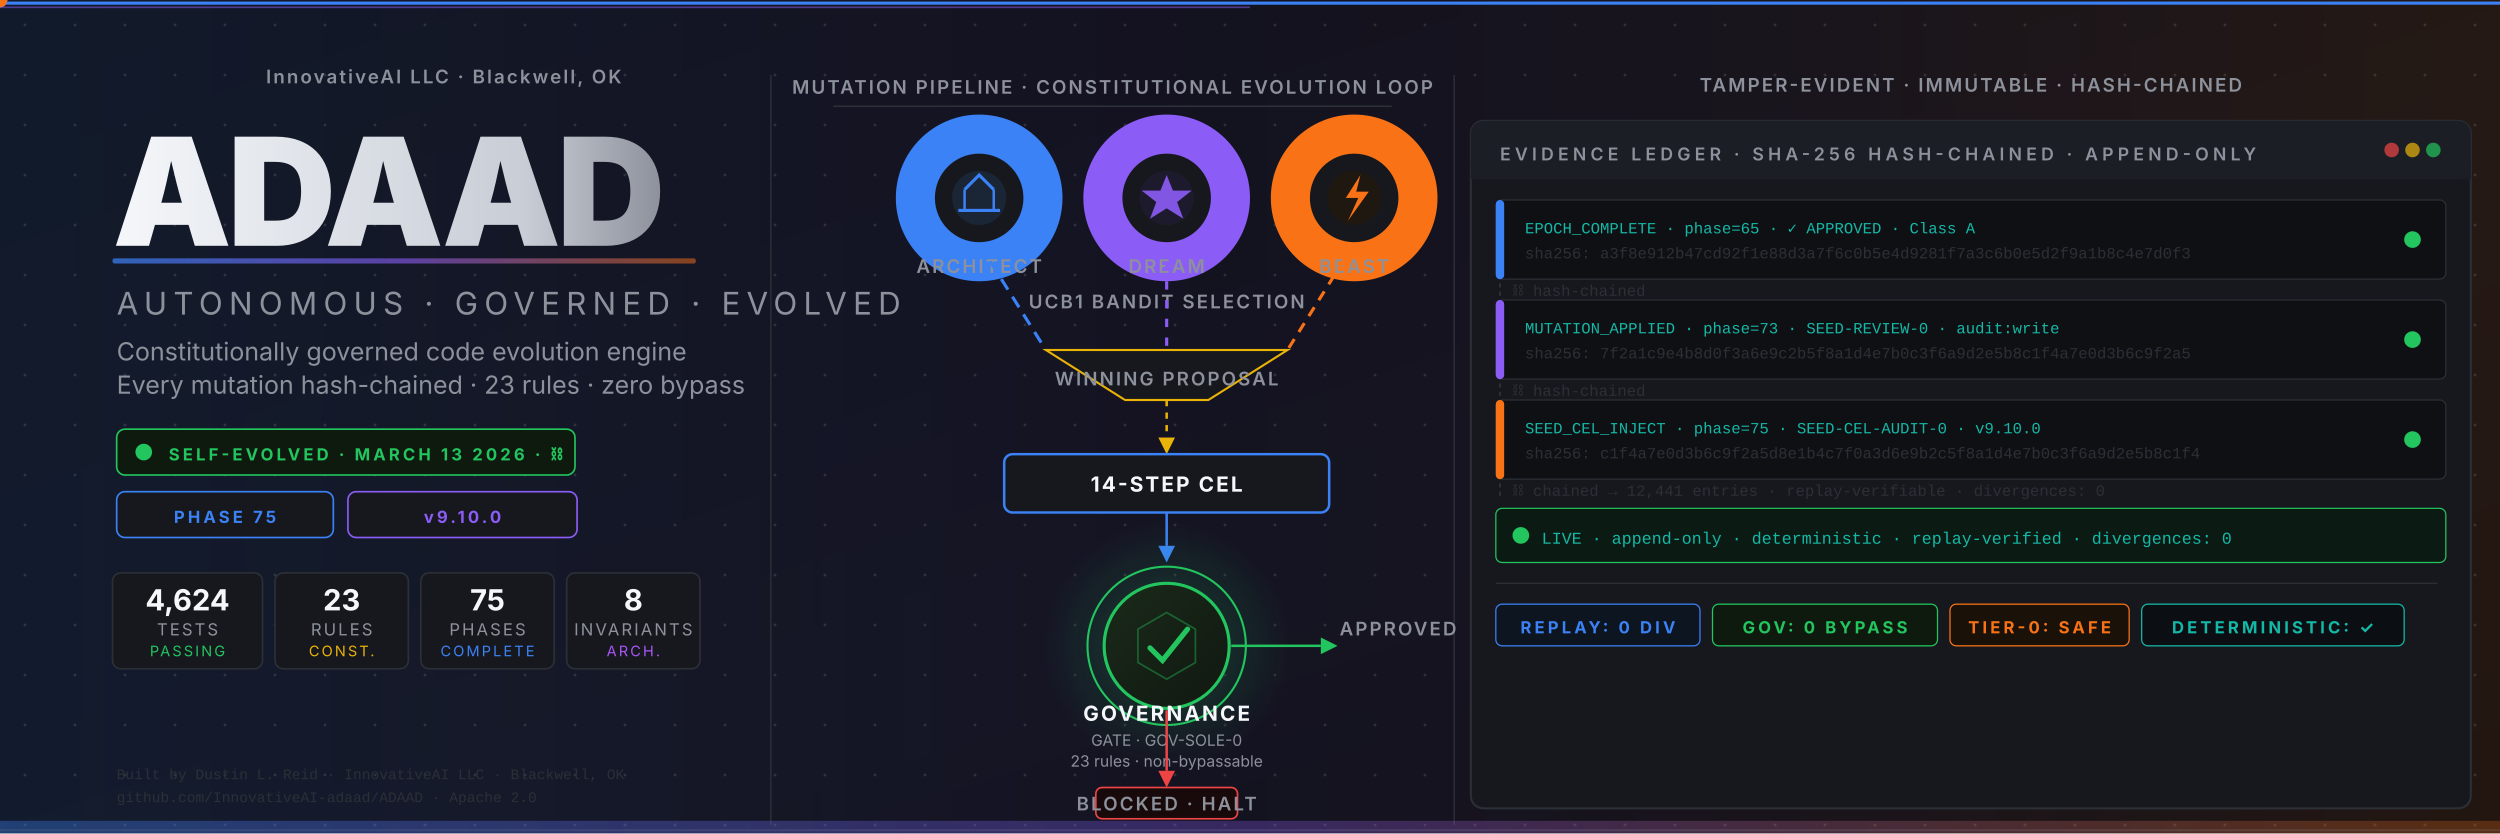
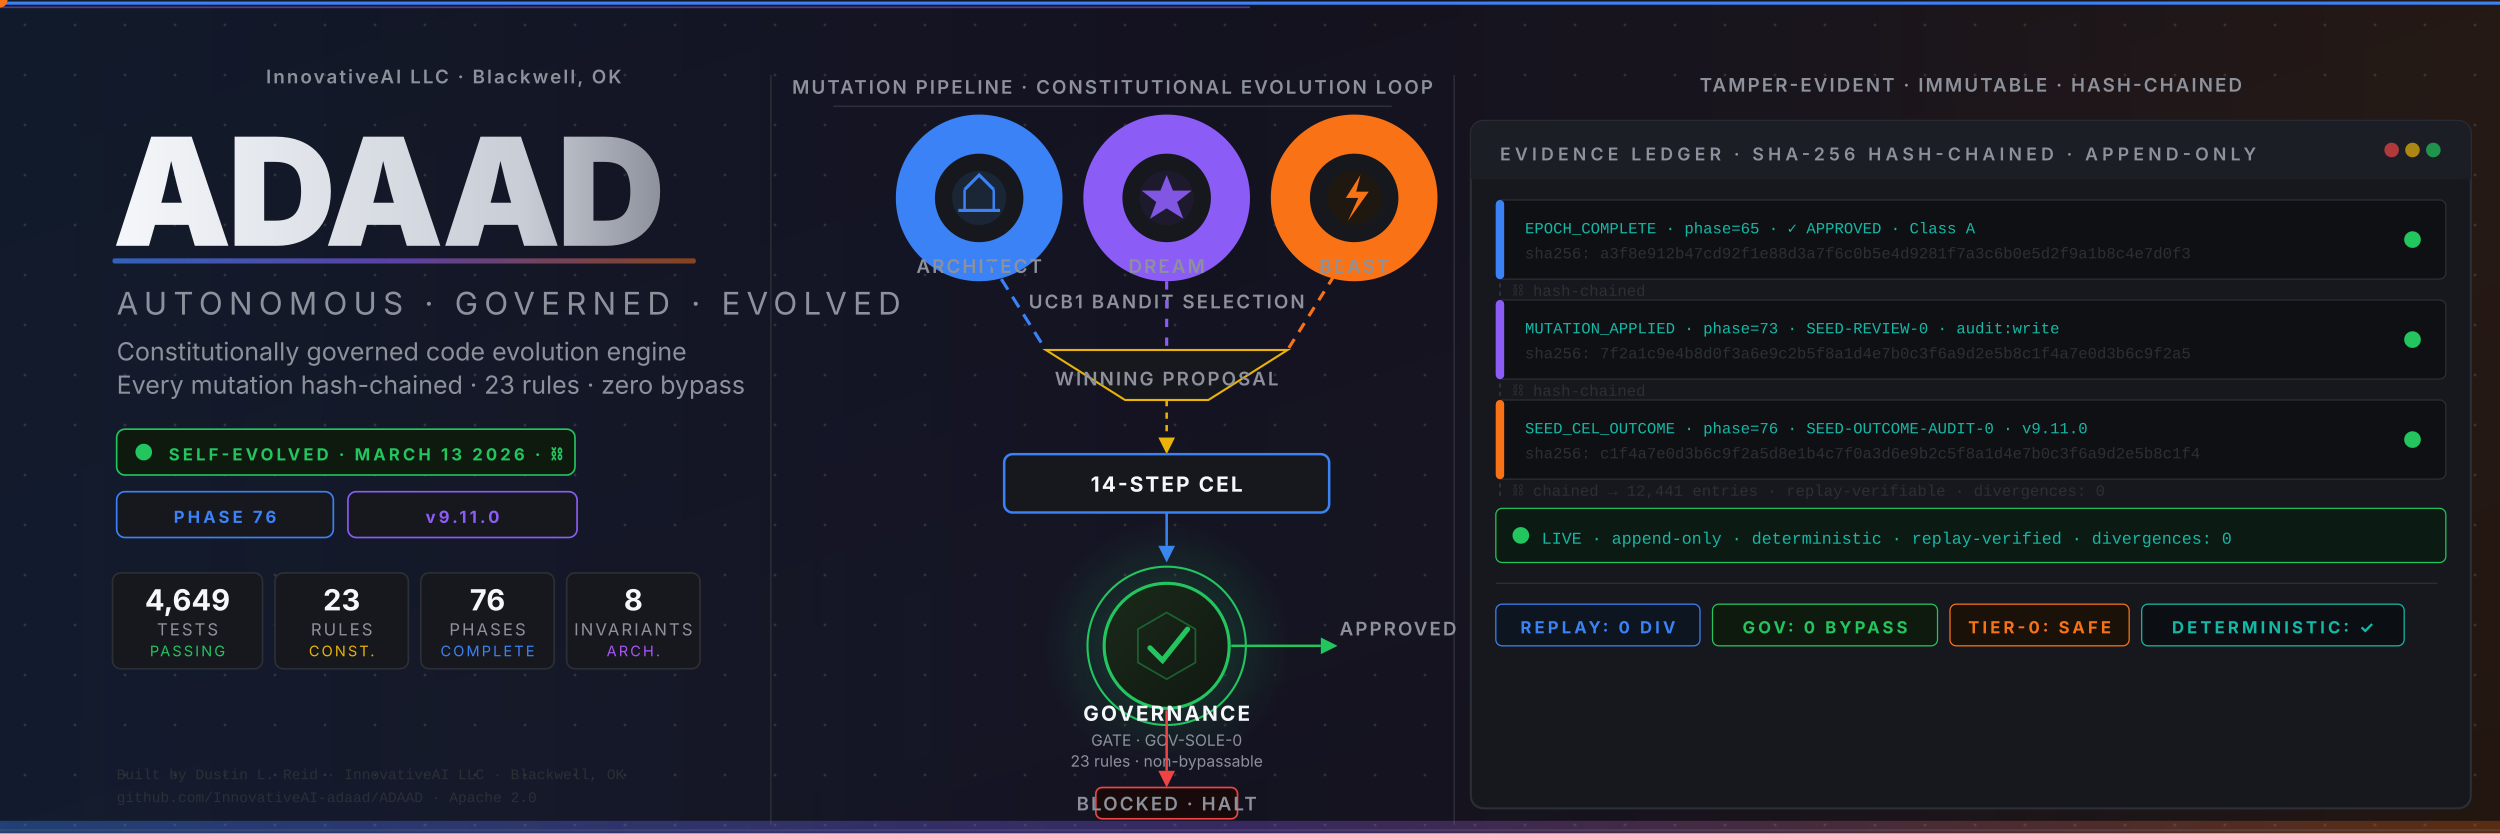
<svg xmlns="http://www.w3.org/2000/svg" viewBox="0 0 1200 400" width="1200" height="400">
  <defs>
    <style>
      .logo-text { font-family:'Inter',Arial,sans-serif;font-weight:900;font-size:72px;letter-spacing:-2px; }
      .logo-sub  { font-family:'Inter',Arial,sans-serif;font-weight:400;font-size:15px;letter-spacing:3px; }
      .pill-text { font-family:'Inter',Arial,sans-serif;font-weight:700;font-size:8px;letter-spacing:1.5px; }
      .node-lbl  { font-family:'Inter',Arial,sans-serif;font-weight:600;font-size:9px;fill:#8c919b;letter-spacing:1px; }
      .gate-lbl  { font-family:'Inter',Arial,sans-serif;font-weight:700;font-size:10px;fill:#f5f7fa;letter-spacing:1px; }
      .gate-sub  { font-family:'Inter',Arial,sans-serif;font-weight:400;font-size:7.5px;fill:#8c919b; }
      .stat-num  { font-family:'Inter',Arial,sans-serif;font-weight:700;font-size:14px;fill:#f5f7fa; }
      .stat-lbl  { font-family:'Inter',Arial,sans-serif;font-weight:400;font-size:8px;fill:#8c919b;letter-spacing:1px; }
      .hash-text { font-family:'JetBrains Mono','Courier New',monospace;font-size:7.5px;fill:#2b2f36; }
      .hash-live { font-family:'JetBrains Mono','Courier New',monospace;font-size:7.5px;fill:#14b8a6; }
      .corner-tx { font-family:'JetBrains Mono','Courier New',monospace;font-size:7px;fill:#2b2f36; }

      @keyframes gridShimmer{0%{opacity:.04}50%{opacity:.09}100%{opacity:.04}}
      .grid{animation:gridShimmer 8s ease-in-out infinite}

      @keyframes chainFlow{0%{stroke-dashoffset:60;opacity:.3}50%{opacity:.8}100%{stroke-dashoffset:0;opacity:.3}}
      .chain-b{stroke:#3b82f6;stroke-width:1.5;fill:none;stroke-dasharray:6 4;animation:chainFlow 2.5s linear infinite}
      .chain-v{stroke:#8b5cf6;stroke-width:1.5;fill:none;stroke-dasharray:4 5;animation:chainFlow 3s linear infinite reverse}
      .chain-o{stroke:#f97316;stroke-width:1.5;fill:none;stroke-dasharray:5 4;animation:chainFlow 2.8s linear infinite}
      .chain-g{stroke:#22c55e;stroke-width:1.2;fill:none;stroke-dasharray:4 4;animation:chainFlow 2s linear infinite}

      @keyframes orbB{0%,100%{r:36;opacity:.12}50%{r:48;opacity:.05}}
      @keyframes orbV{0%,100%{r:36;opacity:.12}50%{r:48;opacity:.05}}
      @keyframes orbO{0%,100%{r:36;opacity:.12}50%{r:48;opacity:.05}}
      .glow-b{fill:#3b82f6;animation:orbB 3s ease-in-out infinite}
      .glow-v{fill:#8b5cf6;animation:orbV 3.4s ease-in-out .5s infinite}
      .glow-o{fill:#f97316;animation:orbO 2.8s ease-in-out 1s infinite}

      @keyframes gRing1{0%,100%{r:30;stroke-opacity:.7;stroke-width:1.5}50%{r:40;stroke-opacity:.1;stroke-width:.5}}
      @keyframes gRing2{0%,100%{r:40;stroke-opacity:.35;stroke-width:1}50%{r:52;stroke-opacity:.05;stroke-width:.3}}
      .gate-r1{fill:none;stroke:#22c55e;animation:gRing1 2s ease-in-out infinite}
      .gate-r2{fill:none;stroke:#22c55e;animation:gRing2 2s ease-in-out .6s infinite}

      @keyframes blink{0%,90%,100%{opacity:1}95%{opacity:.2}}
      .blink{animation:blink 3s ease-in-out infinite}

      @keyframes borderSweep{0%{stroke-dashoffset:1200}100%{stroke-dashoffset:0}}
      .bsweep{fill:none;stroke:#3b82f6;stroke-width:1.5;stroke-dasharray:1200;animation:borderSweep 3s linear forwards}
      .bsweepv{fill:none;stroke:#8b5cf6;stroke-width:.8;stroke-dasharray:600;animation:borderSweep 4s linear 1s forwards;opacity:.5}

      @keyframes ledIn{0%{opacity:0;transform:translateX(-4px)}20%{opacity:1;transform:translateX(0)}80%{opacity:1}100%{opacity:.55}}
      .led1{animation:ledIn 4s ease-in-out infinite}
      .led2{animation:ledIn 4s ease-in-out 1.3s infinite}
      .led3{animation:ledIn 4s ease-in-out 2.6s infinite}

      @keyframes pillBounce{0%,100%{transform:translateY(0)}50%{transform:translateY(-2px)}}
      .pill{animation:pillBounce 3s ease-in-out infinite}

      @keyframes pkt{0%{offset-distance:0%;opacity:0}10%{opacity:1}90%{opacity:1}100%{offset-distance:100%;opacity:0}}
      .pktB{fill:#3b82f6;offset-path:path("M 500,175 L 540,200");animation:pkt 2.5s linear infinite}
      .pktV{fill:#8b5cf6;offset-path:path("M 560,175 L 560,200");animation:pkt 3s linear .6s infinite}
      .pktO{fill:#f97316;offset-path:path("M 620,175 L 580,200");animation:pkt 2.8s linear 1.2s infinite}
    </style>
    <linearGradient id="bgG" x1="0%" y1="0%" x2="100%" y2="100%">
      <stop offset="0%" stop-color="#0b0c0f" />
      <stop offset="60%" stop-color="#0d0f14" />
      <stop offset="100%" stop-color="#0b0c0f" />
    </linearGradient>
    <linearGradient id="hdrG" x1="0%" y1="0%" x2="100%" y2="0%">
      <stop offset="0%" stop-color="#3b82f6" stop-opacity=".12" />
      <stop offset="50%" stop-color="#8b5cf6" stop-opacity=".06" />
      <stop offset="100%" stop-color="#f97316" stop-opacity=".10" />
    </linearGradient>
    <linearGradient id="logoG" x1="0%" y1="0%" x2="100%" y2="0%">
      <stop offset="0%" stop-color="#f5f7fa" />
      <stop offset="75%" stop-color="#c8cdd6" />
      <stop offset="100%" stop-color="#8c919b" />
    </linearGradient>
    <linearGradient id="barG" x1="0%" y1="0%" x2="100%" y2="0%">
      <stop offset="0%" stop-color="#3b82f6" stop-opacity=".7" />
      <stop offset="50%" stop-color="#8b5cf6" stop-opacity=".6" />
      <stop offset="100%" stop-color="#f97316" stop-opacity=".5" />
    </linearGradient>
    <radialGradient id="glowB" cx="50%" cy="50%" r="50%">
      <stop offset="0%" stop-color="#3b82f6" stop-opacity=".3" />
      <stop offset="100%" stop-color="#3b82f6" stop-opacity="0" />
    </radialGradient>
    <radialGradient id="glowV" cx="50%" cy="50%" r="50%">
      <stop offset="0%" stop-color="#8b5cf6" stop-opacity=".3" />
      <stop offset="100%" stop-color="#8b5cf6" stop-opacity="0" />
    </radialGradient>
    <radialGradient id="glowO" cx="50%" cy="50%" r="50%">
      <stop offset="0%" stop-color="#f97316" stop-opacity=".3" />
      <stop offset="100%" stop-color="#f97316" stop-opacity="0" />
    </radialGradient>
    <radialGradient id="glowG" cx="50%" cy="50%" r="50%">
      <stop offset="0%" stop-color="#22c55e" stop-opacity=".25" />
      <stop offset="100%" stop-color="#22c55e" stop-opacity="0" />
    </radialGradient>
    <linearGradient id="gateG" x1="0%" y1="0%" x2="100%" y2="100%">
      <stop offset="0%" stop-color="#1a2a1a" />
      <stop offset="100%" stop-color="#111811" />
    </linearGradient>
    <pattern id="dots" width="24" height="24" patternUnits="userSpaceOnUse">
      <circle cx="12" cy="12" r=".7" fill="#f5f7fa" opacity=".12" />
    </pattern>
  </defs>
  <rect width="1200" height="400" fill="url(#bgG)" />
  <rect width="1200" height="400" fill="url(#hdrG)" />
  <rect width="1200" height="400" fill="url(#dots)" class="grid" />
  <line x1="0" y1="1.5" x2="1200" y2="1.5" class="bsweep" />
  <line x1="0" y1="3.5" x2="600" y2="3.5" class="bsweepv" />
  <line x1="0" y1="398.5" x2="1200" y2="398.5" stroke="#2b2f36" stroke-width="1" fill="none" />
  <line x1="370" y1="36" x2="370" y2="396" stroke="#2b2f36" stroke-width=".7" />
  <line x1="698" y1="36" x2="698" y2="396" stroke="#2b2f36" stroke-width=".7" />
  <text x="54" y="118" class="logo-text" fill="url(#logoG)">ADAAD</text>
  <rect x="54" y="124" width="280" height="2.5" fill="url(#barG)" rx="1" />
  <text x="56" y="151" class="logo-sub" fill="#8c919b">AUTONOMOUS · GOVERNED · EVOLVED</text>
  <text x="56" y="173" style="font-family:'Inter',Arial,sans-serif;font-size:12px;fill:#8c919b">Constitutionally governed code evolution engine</text>
  <text x="56" y="189" style="font-family:'Inter',Arial,sans-serif;font-size:12px;fill:#8c919b">Every mutation hash-chained · 23 rules · zero bypass</text>
  <g transform="translate(56,206)">
    <rect width="220" height="22" rx="4" fill="#0f1a0f" stroke="#22c55e" stroke-width=".8" />
    <circle cx="13" cy="11" r="4" fill="#22c55e" class="blink" />
    <text x="25" y="15" class="pill-text" fill="#22c55e">SELF-EVOLVED · MARCH 13 2026 · ⛓</text>
  </g>
  <g transform="translate(56,236)" class="pill">
    <rect width="104" height="22" rx="4" fill="#16181d" stroke="#3b82f6" stroke-width=".8" />
-     <text x="52" y="15" class="pill-text" fill="#3b82f6" text-anchor="middle">PHASE 75</text>
+     <text x="52" y="15" class="pill-text" fill="#3b82f6" text-anchor="middle">PHASE 76</text>
  </g>
  <g transform="translate(167,236)">
    <rect width="110" height="22" rx="4" fill="#16181d" stroke="#8b5cf6" stroke-width=".8" />
-     <text x="55" y="15" class="pill-text" fill="#8b5cf6" text-anchor="middle">v9.10.0</text>
+     <text x="55" y="15" class="pill-text" fill="#8b5cf6" text-anchor="middle">v9.11.0</text>
  </g>
  <g transform="translate(54,275)">
    <rect width="72" height="46" rx="4" fill="#16181d" stroke="#2b2f36" stroke-width=".8" />
-     <text x="36" y="18" class="stat-num" text-anchor="middle">4,624</text>
+     <text x="36" y="18" class="stat-num" text-anchor="middle">4,649</text>
    <text x="36" y="30" class="stat-lbl" text-anchor="middle">TESTS</text>
    <text x="36" y="40" style="font-family:'Inter',Arial,sans-serif;font-size:7px;fill:#22c55e;text-anchor:middle;letter-spacing:1px">PASSING</text>
    <rect x="78" y="0" width="64" height="46" rx="4" fill="#16181d" stroke="#2b2f36" stroke-width=".8" />
    <text x="110" y="18" class="stat-num" text-anchor="middle">23</text>
    <text x="110" y="30" class="stat-lbl" text-anchor="middle">RULES</text>
    <text x="110" y="40" style="font-family:'Inter',Arial,sans-serif;font-size:7px;fill:#eab308;text-anchor:middle;letter-spacing:1px">CONST.</text>
    <rect x="148" y="0" width="64" height="46" rx="4" fill="#16181d" stroke="#2b2f36" stroke-width=".8" />
-     <text x="180" y="18" class="stat-num" text-anchor="middle">75</text>
+     <text x="180" y="18" class="stat-num" text-anchor="middle">76</text>
    <text x="180" y="30" class="stat-lbl" text-anchor="middle">PHASES</text>
    <text x="180" y="40" style="font-family:'Inter',Arial,sans-serif;font-size:7px;fill:#3b82f6;text-anchor:middle;letter-spacing:1px">COMPLETE</text>
    <rect x="218" y="0" width="64" height="46" rx="4" fill="#16181d" stroke="#2b2f36" stroke-width=".8" />
    <text x="250" y="18" class="stat-num" text-anchor="middle">8</text>
    <text x="250" y="30" class="stat-lbl" text-anchor="middle">INVARIANTS</text>
    <text x="250" y="40" style="font-family:'Inter',Arial,sans-serif;font-size:7px;fill:#a855f7;text-anchor:middle;letter-spacing:1px">ARCH.</text>
  </g>
  <text x="56" y="374" class="corner-tx">Built by Dustin L. Reid · InnovativeAI LLC · Blackwell, OK</text>
  <text x="56" y="385" class="corner-tx">github.com/InnovativeAI-adaad/ADAAD · Apache 2.0</text>
  <text x="534" y="45" class="node-lbl" text-anchor="middle">MUTATION PIPELINE · CONSTITUTIONAL EVOLUTION LOOP</text>
  <line x1="400" y1="51" x2="668" y2="51" stroke="#2b2f36" stroke-width=".8" />
  <circle cx="470" cy="95" r="40" fill="url(#glowB)" class="glow-b" />
  <circle cx="560" cy="95" r="40" fill="url(#glowV)" class="glow-v" />
  <circle cx="650" cy="95" r="40" fill="url(#glowO)" class="glow-o" />
  <circle cx="470" cy="95" r="22" fill="#16181d" stroke="#3b82f6" stroke-width="1.5" />
  <circle cx="470" cy="95" r="13" fill="#1a2535" />
  <path d="M463,91 L470,84 L477,91" stroke="#3b82f6" stroke-width="1.5" fill="none" />
  <line x1="463" y1="91" x2="463" y2="101" stroke="#3b82f6" stroke-width="1.2" />
  <line x1="477" y1="91" x2="477" y2="101" stroke="#3b82f6" stroke-width="1.2" />
  <line x1="460" y1="101" x2="480" y2="101" stroke="#3b82f6" stroke-width="1.5" />
  <text x="470" y="131" class="node-lbl" text-anchor="middle" fill="#3b82f6">ARCHITECT</text>
  <circle cx="560" cy="95" r="22" fill="#16181d" stroke="#8b5cf6" stroke-width="1.5" />
  <circle cx="560" cy="95" r="13" fill="#1e1a2e" />
  <path d="M560,84 L563,91.5 L572,91.5 L565,97 L568,105 L560,100 L552,105 L555,97 L548,91.5 L557,91.5 Z" fill="#8b5cf6" opacity=".9" />
  <text x="560" y="131" class="node-lbl" text-anchor="middle" fill="#8b5cf6">DREAM</text>
  <circle cx="650" cy="95" r="22" fill="#16181d" stroke="#f97316" stroke-width="1.5" />
  <circle cx="650" cy="95" r="13" fill="#1f1810" />
  <path d="M653,84 L646,95 L652,95 L647,106 L657,92 L651,92 Z" fill="#f97316" />
  <text x="650" y="131" class="node-lbl" text-anchor="middle" fill="#f97316">BEAST</text>
  <text x="560" y="148" class="node-lbl" text-anchor="middle" fill="#eab308">UCB1 BANDIT SELECTION</text>
  <line x1="470" y1="117" x2="502" y2="168" class="chain-b" />
  <line x1="560" y1="117" x2="560" y2="168" class="chain-v" />
  <line x1="650" y1="117" x2="618" y2="168" class="chain-o" />
  <path d="M 502,168 L 618,168 L 580,192 L 540,192 Z" fill="#16181d" stroke="#eab308" stroke-width="1" />
  <text x="560" y="185" class="node-lbl" text-anchor="middle" fill="#eab308">WINNING PROPOSAL</text>
  <line x1="560" y1="192" x2="560" y2="210" stroke="#eab308" stroke-width="1.2" stroke-dasharray="3,3" />
  <polygon points="556,210 560,218 564,210" fill="#eab308" />
  <rect x="482" y="218" width="156" height="28" rx="4" fill="#16181d" stroke="#3b82f6" stroke-width="1.2" />
  <text x="560" y="236" class="gate-lbl" text-anchor="middle">14-STEP CEL</text>
  <line x1="560" y1="246" x2="560" y2="262" stroke="#3b82f6" stroke-width="1.2" />
  <polygon points="556,262 560,270 564,262" fill="#3b82f6" />
  <circle cx="560" cy="310" r="60" fill="url(#glowG)" />
  <circle cx="560" cy="310" r="30" class="gate-r1" />
  <circle cx="560" cy="310" r="38" class="gate-r2" />
  <circle cx="560" cy="310" r="30" fill="url(#gateG)" stroke="#22c55e" stroke-width="1.5" />
  <path d="M560,294 L573.8,302 L573.8,318 L560,326 L546.2,318 L546.2,302 Z" fill="none" stroke="#22c55e" stroke-width=".8" opacity=".4" />
  <path d="M552,311 L558,317 L570,302" stroke="#22c55e" stroke-width="2.5" fill="none" stroke-linecap="round" class="blink" />
  <text x="560" y="346" class="gate-lbl" text-anchor="middle">GOVERNANCE</text>
  <text x="560" y="358" class="gate-sub" text-anchor="middle">GATE · GOV-SOLE-0</text>
  <text x="560" y="368" class="gate-sub" text-anchor="middle">23 rules · non-bypassable</text>
  <line x1="591" y1="310" x2="634" y2="310" stroke="#22c55e" stroke-width="1.2" />
  <polygon points="634,306 642,310 634,314" fill="#22c55e" />
  <text x="643" y="305" class="node-lbl" fill="#22c55e">APPROVED</text>
  <line x1="560" y1="341" x2="560" y2="370" stroke="#ef4444" stroke-width="1.2" />
  <polygon points="556,370 560,378 564,370" fill="#ef4444" />
  <rect x="526" y="378" width="68" height="15" rx="3" fill="#180a0a" stroke="#ef4444" stroke-width=".8" />
  <text x="560" y="389" class="node-lbl" text-anchor="middle" fill="#ef4444">BLOCKED · HALT</text>
  <circle r="3.5" class="pktB" />
  <circle r="3.5" class="pktV" />
  <circle r="3.5" class="pktO" />
  <rect x="706" y="58" width="480" height="330" rx="6" fill="#16181d" stroke="#2b2f36" stroke-width="1" />
  <rect x="706" y="58" width="480" height="28" rx="6" fill="#1c1e25" />
  <rect x="706" y="78" width="480" height="8" fill="#1c1e25" />
  <text x="720" y="77" class="node-lbl" style="font-size:8.5px;letter-spacing:2px;fill:#8c919b">EVIDENCE LEDGER · SHA-256 HASH-CHAINED · APPEND-ONLY</text>
  <circle cx="1148" cy="72" r="3.5" fill="#ef4444" opacity=".7" />
  <circle cx="1158" cy="72" r="3.5" fill="#eab308" opacity=".7" />
  <circle cx="1168" cy="72" r="3.5" fill="#22c55e" opacity=".7" />
  <g class="led1" transform="translate(718,96)">
    <rect width="456" height="38" rx="3" fill="#0f1014" stroke="#2b2f36" stroke-width=".6" />
    <rect width="4" height="38" rx="2" fill="#3b82f6" />
    <text x="14" y="16" class="hash-live">EPOCH_COMPLETE · phase=65 · ✓ APPROVED · Class A</text>
    <text x="14" y="28" class="hash-text">sha256: a3f8e912b47cd92f1e88d3a7f6c0b5e4d9281f7a3c6b0e5d2f9a1b8c4e7d0f3</text>
    <circle cx="440" cy="19" r="4" fill="#22c55e" />
  </g>
  <line x1="720" y1="136" x2="720" y2="143" stroke="#2b2f36" stroke-width="1" stroke-dasharray="2,2" />
  <text x="726" y="142" class="hash-text">⛓ hash-chained</text>
  <g class="led2" transform="translate(718,144)">
    <rect width="456" height="38" rx="3" fill="#0f1014" stroke="#2b2f36" stroke-width=".6" />
    <rect width="4" height="38" rx="2" fill="#8b5cf6" />
    <text x="14" y="16" class="hash-live">MUTATION_APPLIED · phase=73 · SEED-REVIEW-0 · audit:write</text>
    <text x="14" y="28" class="hash-text">sha256: 7f2a1c9e4b8d0f3a6e9c2b5f8a1d4e7b0c3f6a9d2e5b8c1f4a7e0d3b6c9f2a5</text>
    <circle cx="440" cy="19" r="4" fill="#22c55e" />
  </g>
  <line x1="720" y1="184" x2="720" y2="191" stroke="#2b2f36" stroke-width="1" stroke-dasharray="2,2" />
  <text x="726" y="190" class="hash-text">⛓ hash-chained</text>
  <g class="led3" transform="translate(718,192)">
    <rect width="456" height="38" rx="3" fill="#0f1014" stroke="#2b2f36" stroke-width=".6" />
    <rect width="4" height="38" rx="2" fill="#f97316" />
-     <text x="14" y="16" class="hash-live">SEED_CEL_INJECT · phase=75 · SEED-CEL-AUDIT-0 · v9.10.0</text>
+     <text x="14" y="16" class="hash-live">SEED_CEL_OUTCOME · phase=76 · SEED-OUTCOME-AUDIT-0 · v9.11.0</text>
    <text x="14" y="28" class="hash-text">sha256: c1f4a7e0d3b6c9f2a5d8e1b4c7f0a3d6e9b2c5f8a1d4e7b0c3f6a9d2e5b8c1f4</text>
    <circle cx="440" cy="19" r="4" fill="#22c55e" />
  </g>
  <line x1="720" y1="232" x2="720" y2="239" stroke="#2b2f36" stroke-width="1" stroke-dasharray="2,2" />
  <text x="726" y="238" class="hash-text">⛓ chained → 12,441 entries · replay-verifiable · divergences: 0</text>
  <g transform="translate(718,244)">
    <rect width="456" height="26" rx="3" fill="#0b1a12" stroke="#22c55e" stroke-width=".6" />
    <circle cx="12" cy="13" r="4" fill="#22c55e" class="blink" />
    <text x="22" y="17" class="hash-live" style="font-size:8px">LIVE · append-only · deterministic · replay-verified · divergences: 0</text>
  </g>
  <line x1="718" y1="280" x2="1170" y2="280" stroke="#2b2f36" stroke-width=".6" />
  <g transform="translate(718,290)">
    <rect width="98" height="20" rx="3" fill="#0d1520" stroke="#3b82f6" stroke-width=".6" />
    <text x="49" y="14" class="pill-text" fill="#3b82f6" text-anchor="middle">REPLAY: 0 DIV</text>
    <rect x="104" y="0" width="108" height="20" rx="3" fill="#0f1a0f" stroke="#22c55e" stroke-width=".6" />
    <text x="158" y="14" class="pill-text" fill="#22c55e" text-anchor="middle">GOV: 0 BYPASS</text>
    <rect x="218" y="0" width="86" height="20" rx="3" fill="#1a1208" stroke="#f97316" stroke-width=".6" />
    <text x="261" y="14" class="pill-text" fill="#f97316" text-anchor="middle">TIER-0: SAFE</text>
    <rect x="310" y="0" width="126" height="20" rx="3" fill="#0b0f14" stroke="#14b8a6" stroke-width=".6" />
    <text x="373" y="14" class="pill-text" fill="#14b8a6" text-anchor="middle">DETERMINISTIC: ✓</text>
  </g>
  <text x="213" y="40" class="node-lbl" text-anchor="middle">InnovativeAI LLC · Blackwell, OK</text>
  <text x="946" y="44" class="node-lbl" text-anchor="middle">TAMPER-EVIDENT · IMMUTABLE · HASH-CHAINED</text>
  <rect x="0" y="394" width="1200" height="6" fill="url(#barG)" opacity=".5" />
</svg>
